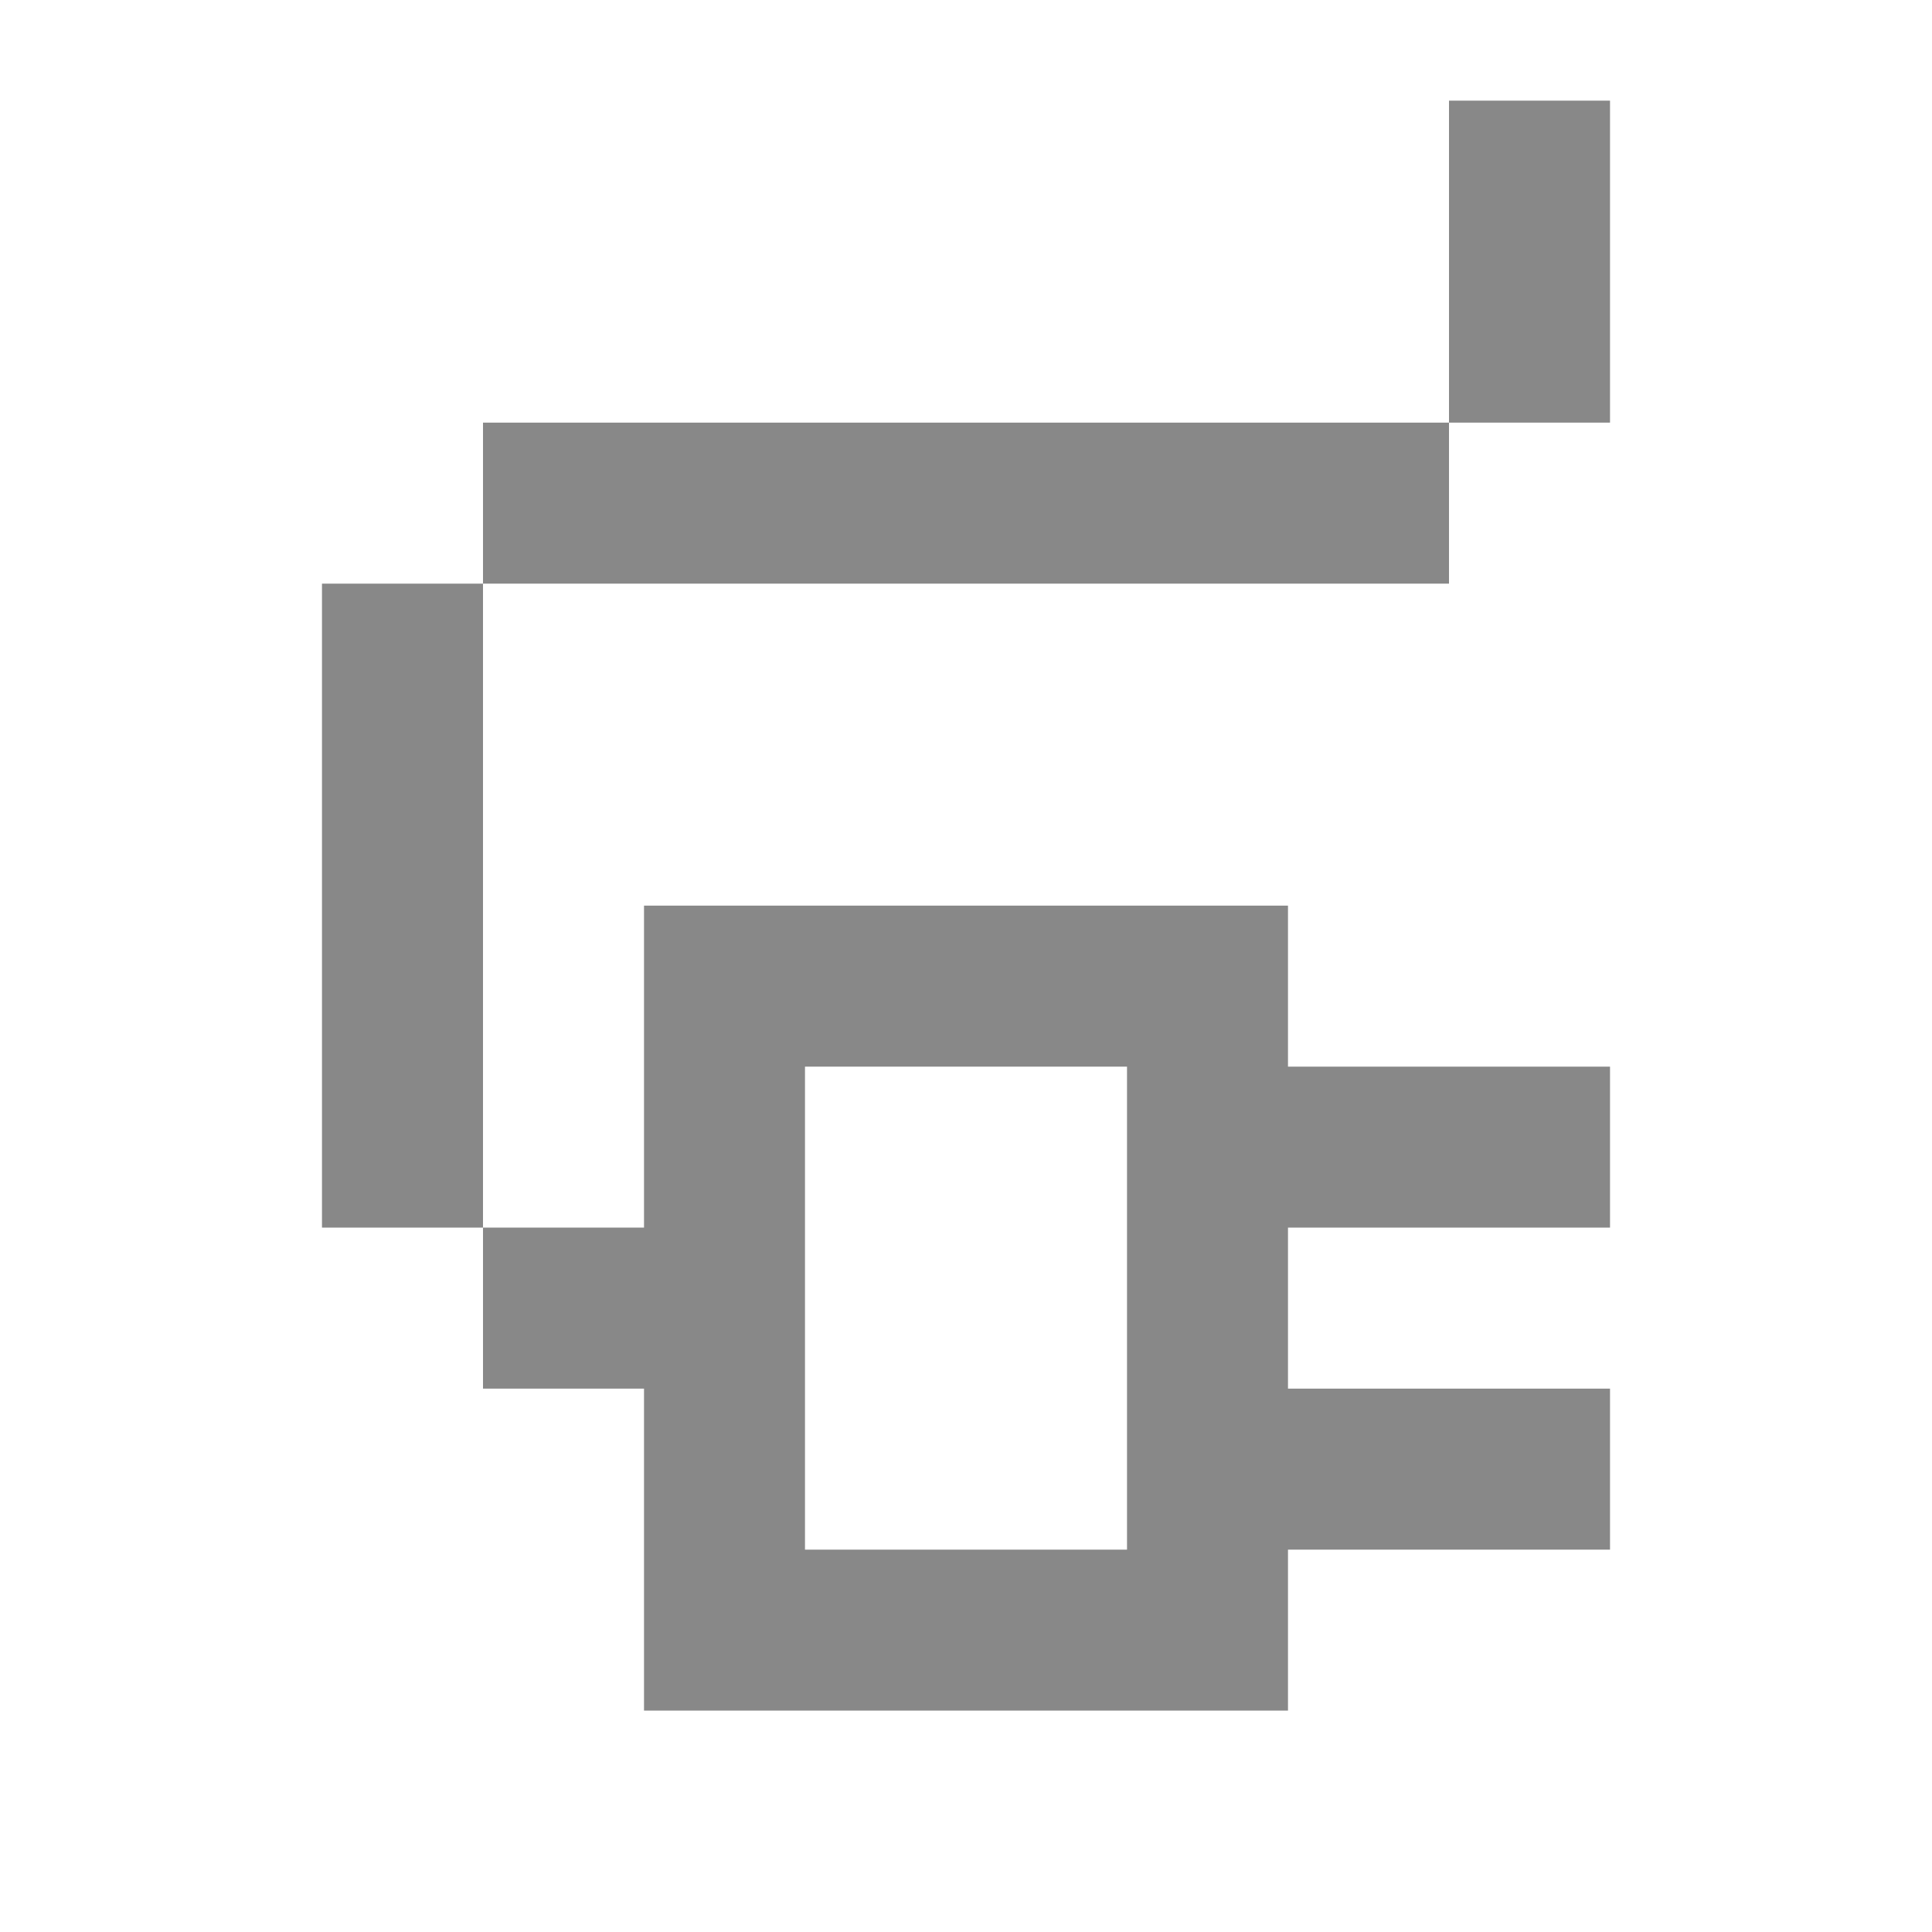
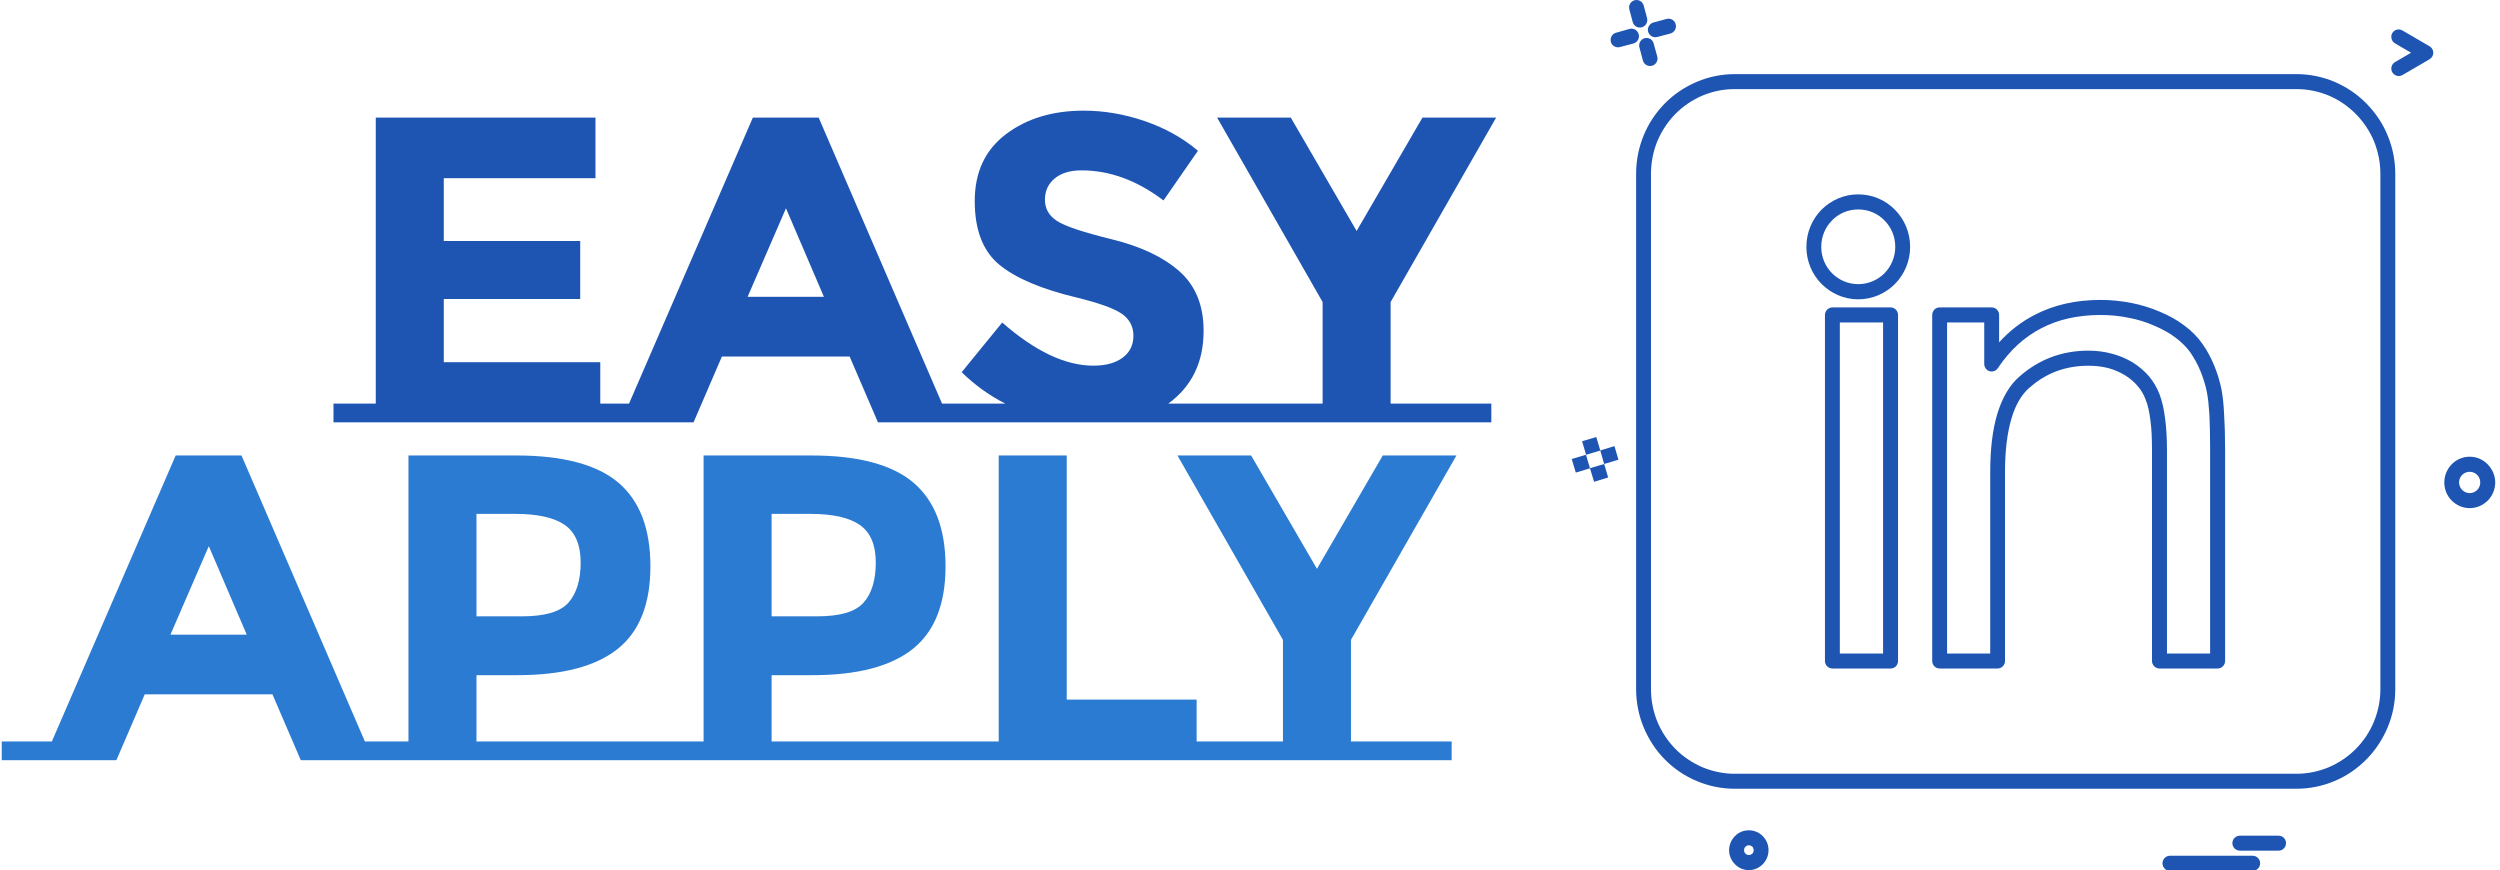
- <svg xmlns="http://www.w3.org/2000/svg" width="32" height="32" viewBox="0 0 32 32" fill="none">
-   <path d="M26.667 1.667H24V7H8V9.667H5.333V20.333H8V23H10.667V28.333H21.333V25.667H26.667V23H21.333V20.333H26.667V17.667H21.333V15H10.667V20.333H8V9.667H24V7H26.667V1.667ZM18.667 25.667H13.333V17.667H18.667V25.667Z" fill="#888888" />
+ <svg xmlns="http://www.w3.org/2000/svg" version="1.1" width="1000" height="348" viewBox="0 0 1000 348">
+   <g transform="matrix(1,0,0,1,-0.6060606,0.1662707)">
+     <svg viewBox="0 0 396 138" data-background-color="#ffffff" preserveAspectRatio="xMidYMid meet" height="348" width="1000">
+       <g id="tight-bounds" transform="matrix(1,0,0,1,0.24,-0.06593493)">
+         <svg viewBox="0 0 395.52 138.132" height="138.132" width="395.52">
+           <g>
+             <svg viewBox="0 0 659.958 230.484" height="138.132" width="395.52">
+               <g transform="matrix(1,0,0,1,0,23.38486)">
+                 <svg viewBox="0 0 395.52 183.715" height="183.715" width="395.52">
+                   <g>
+                     <svg viewBox="0 0 395.52 183.715" height="183.715" width="395.52">
+                       <g>
+                         <svg viewBox="0 0 395.52 183.715" height="183.715" width="395.52">
+                           <g transform="matrix(1,0,0,1,0,0)">
+                             <svg width="395.52" viewBox="-5.1 -35.75 171.4 74.5" height="183.715" data-palette-color="#1e55b3">
+                               <svg />
+                               <svg />
+                               <g class="undefined-text-0" data-fill-palette-color="primary" id="text-0">
+                                 <path transform="translate(33.5,0)" d="M-0.55-2.15h4.85v-32.8h25.2v6.95h-17.4v7.2h15.65v6.65h-15.65v7.25h17.95v4.75h4.85v2.15h-35.45zM69.25-2.15h5.8v2.15h-13.15l-3.25-7.55h-14.65l-3.25 7.55h-13.15v-2.15h5.75l14.2-32.8h7.55zM55.7-14.4l-4.35-10.15-4.4 10.15zM95.2-2.15h6.4v2.15h-31.9v-2.15h6.8c-1.833-0.933-3.5-2.133-5-3.6v0l4.65-5.7c3.767 3.3 7.25 4.95 10.45 4.95v0c1.433 0 2.56-0.31 3.38-0.93 0.813-0.613 1.22-1.447 1.22-2.5 0-1.047-0.433-1.88-1.3-2.5-0.867-0.613-2.583-1.237-5.15-1.87v0c-4.067-0.967-7.04-2.223-8.92-3.77-1.887-1.553-2.83-3.99-2.83-7.31 0-3.313 1.193-5.87 3.58-7.67 2.38-1.8 5.353-2.7 8.92-2.7v0c2.333 0 4.667 0.4 7 1.2 2.333 0.8 4.367 1.933 6.1 3.4v0l-3.95 5.7c-3.033-2.3-6.167-3.45-9.4-3.45v0c-1.3 0-2.323 0.307-3.07 0.92-0.753 0.62-1.13 1.437-1.13 2.45 0 1.02 0.46 1.83 1.38 2.43 0.913 0.6 3.03 1.307 6.35 2.12 3.313 0.82 5.887 2.047 7.72 3.68 1.833 1.633 2.75 3.9 2.75 6.8v0c0 3.6-1.35 6.383-4.05 8.35zM120.7-2.15h11.55v2.15h-30.9v-2.15h11.55v-11.65l-12.1-21.15h8.45l7.55 13 7.55-13h8.45l-12.1 21.15z" fill="#1e55b3" fill-rule="nonzero" stroke="none" stroke-width="1" stroke-linecap="butt" stroke-linejoin="miter" stroke-miterlimit="10" stroke-dasharray="" stroke-dashoffset="0" font-family="none" font-weight="none" font-size="none" text-anchor="none" style="mix-blend-mode: normal" data-fill-palette-color="primary" opacity="1" />
+                                 <path transform="translate(0,38.75)" d="M36.55-2.15h5.8v2.15h-13.15l-3.25-7.55h-14.65l-3.25 7.55h-13.15v-2.15h5.75l14.2-32.8h7.55zM23-14.4l-4.35-10.15-4.4 10.15zM49.35-2.15h21.75v2.15h-34.4v-2.15h4.85v-32.8h12.35c5.367 0 9.277 1.04 11.73 3.12 2.447 2.087 3.67 5.287 3.67 9.6 0 4.32-1.257 7.48-3.77 9.48-2.52 2-6.363 3-11.53 3v0h-4.65zM54.6-16.5c2.6 0 4.367-0.523 5.3-1.57 0.933-1.053 1.4-2.59 1.4-4.61 0-2.013-0.607-3.447-1.82-4.3-1.22-0.847-3.113-1.27-5.68-1.27v0h-4.45v11.75zM83.2-2.15h21.75v2.15h-34.4v-2.15h4.85v-32.8h12.35c5.367 0 9.273 1.04 11.72 3.12 2.453 2.087 3.68 5.287 3.68 9.6 0 4.32-1.257 7.48-3.77 9.48-2.52 2-6.363 3-11.53 3v0h-4.65zM88.45-16.5c2.6 0 4.367-0.523 5.3-1.57 0.933-1.053 1.4-2.59 1.4-4.61 0-2.013-0.61-3.447-1.83-4.3-1.213-0.847-3.103-1.27-5.67-1.27v0h-4.45v11.75zM131.95-2.15h4.85v2.15h-32.4v-2.15h4.85v-32.8h7.8v28h14.9zM149.65-2.15h11.55v2.15h-30.9v-2.15h11.55v-11.65l-12.1-21.15h8.45l7.55 13 7.55-13h8.45l-12.1 21.15z" fill="#2a7bd1" fill-rule="nonzero" stroke="none" stroke-width="1" stroke-linecap="butt" stroke-linejoin="miter" stroke-miterlimit="10" stroke-dasharray="" stroke-dashoffset="0" font-family="none" font-weight="none" font-size="none" text-anchor="none" style="mix-blend-mode: normal" data-fill-palette-color="secondary" opacity="1" />
+                               </g>
+                             </svg>
+                           </g>
+                         </svg>
+                       </g>
+                     </svg>
+                   </g>
+                 </svg>
+               </g>
+               <g transform="matrix(1,0,0,1,415.5265,0)">
+                 <svg viewBox="0 0 244.431 230.484" height="230.484" width="244.431">
+                   <g>
+                     <svg version="1.1" x="0" y="0" viewBox="16 29.694 480 452.612" style="enable-background:new 0 0 512 512;" xml:space="preserve" height="230.484" width="244.431" class="icon-icon-0" data-fill-palette-color="accent" id="icon-0">
+                       <g fill="#1e55b3" data-fill-palette-color="accent">
+                         <g fill="#1e55b3" data-fill-palette-color="accent">
+                           <g fill="#1e55b3" data-fill-palette-color="accent">
+                             <g fill="#1e55b3" data-fill-palette-color="accent">
+                               <path d="M488.215 280.456c0-1.556-0.572-2.959-1.612-3.943-0.983-0.988-2.382-1.611-3.893-1.611-1.45 0-2.854 0.623-3.842 1.556-1.034 1.04-1.657 2.443-1.657 3.999 0 1.506 0.623 2.905 1.657 3.944 0.988 0.932 2.392 1.606 3.842 1.606 1.511 0 2.909-0.675 3.893-1.606C487.643 283.361 488.215 281.962 488.215 280.456zM492.158 271.114c2.336 2.438 3.842 5.708 3.842 9.342 0 3.635-1.506 7.005-3.893 9.443l-0.158 0.106c-2.387 2.336-5.605 3.786-9.239 3.786-3.629 0-6.903-1.505-9.286-3.893l-0.162-0.152c-2.331-2.387-3.73-5.712-3.73-9.291 0-3.685 1.5-7.01 3.837-9.448l0.157-0.156c2.388-2.332 5.605-3.786 9.185-3.786 3.69 0 6.954 1.505 9.347 3.942L492.158 271.114z" fill="#1e55b3" data-fill-palette-color="accent" />
+                               <path d="M461.848 53.74c1.865 1.09 2.494 3.426 1.449 5.297-0.359 0.624-0.826 1.09-1.449 1.455l-14.066 8.201c-1.869 1.09-4.201 0.411-5.297-1.455-1.033-1.82-0.414-4.207 1.455-5.297l8.308-4.825-8.308-4.881c-1.869-1.034-2.488-3.477-1.455-5.342 1.096-1.87 3.428-2.443 5.297-1.348L461.848 53.74z" fill="#1e55b3" data-fill-palette-color="accent" />
+                               <path d="M383.425 464.038c2.124 0 3.837 1.713 3.837 3.893 0 2.124-1.713 3.894-3.837 3.894h-20.143c-2.129 0-3.894-1.77-3.894-3.894 0-2.18 1.765-3.893 3.894-3.893H383.425z" fill="#1e55b3" data-fill-palette-color="accent" />
+                               <path d="M369.979 474.47c2.072 0 3.842 1.764 3.842 3.943 0 2.129-1.77 3.893-3.842 3.893h-43.029c-2.179 0-3.893-1.764-3.893-3.893 0-2.18 1.714-3.943 3.893-3.943H369.979z" fill="#1e55b3" data-fill-palette-color="accent" />
+                               <path d="M260.049 200.316c-8.825 4.567-16.352 11.419-22.475 20.604-0.674 1.146-1.921 1.871-3.27 1.871-2.182 0-3.893-1.764-3.893-3.943v-21.542h-19.31v172.06h22.421v-94.256c0-11.937 1.194-21.953 3.634-30.154 1.921-6.336 4.567-11.627 7.94-15.834 1.143-1.399 2.387-2.646 3.685-3.787 5.086-4.465 10.589-7.785 16.506-10.016 5.915-2.235 12.404-3.376 19.205-3.376 4.309 0 8.354 0.517 12.195 1.556 3.843 0.988 7.371 2.494 10.645 4.415l0.254 0.152c3.273 2.078 6.128 4.465 8.465 7.218 2.28 2.747 4.15 5.864 5.449 9.291l0.05 0.101c1.247 3.32 2.286 7.578 2.854 12.51 0.678 4.876 0.988 10.431 0.988 16.818v105.361h22.418V262.808c0-6.954-0.152-12.819-0.359-17.543-0.311-4.825-0.725-8.616-1.247-11.369-0.776-4.045-1.972-7.836-3.422-11.364-1.46-3.477-3.224-6.695-5.246-9.656-1.972-2.747-4.567-5.342-7.628-7.628-3.062-2.388-6.752-4.41-11.004-6.229-4.202-1.866-8.668-3.27-13.392-4.151-4.617-0.988-9.499-1.455-14.634-1.455C279.147 193.412 268.873 195.699 260.049 200.316zM238.145 207.635c5.398-5.971 11.523-10.69 18.374-14.223 9.962-5.241 21.489-7.836 34.363-7.836 5.551 0 10.948 0.573 16.139 1.607 5.141 0.988 10.122 2.595 14.896 4.623 4.775 2.022 9.028 4.41 12.611 7.162 3.735 2.752 6.797 5.915 9.291 9.448 2.388 3.371 4.41 7.162 6.072 11.156 1.662 3.943 2.96 8.252 3.893 12.768v0.056c0.573 3.006 1.039 7.212 1.297 12.454 0.315 5.14 0.518 11.105 0.518 17.958v110.451c0 2.129-1.764 3.893-3.893 3.893h-30.203c-2.129 0-3.894-1.764-3.894-3.893V264.004c0-6.18-0.208-11.42-0.831-15.835-0.521-4.303-1.297-7.886-2.438-10.639l-0.051-0.208c-0.989-2.595-2.337-4.927-4.157-7.005-1.764-2.078-3.994-4-6.589-5.606l-0.102-0.051c-2.701-1.612-5.555-2.854-8.668-3.685-3.172-0.781-6.543-1.197-10.279-1.197-5.92 0-11.42 0.989-16.503 2.854-5.09 1.921-9.813 4.775-14.018 8.566h-0.104c-4.098 3.634-7.212 8.926-9.288 15.987-2.233 7.471-3.376 16.818-3.376 27.923v98.149c0 2.129-1.71 3.893-3.893 3.893H207.21c-2.129 0-3.842-1.764-3.842-3.893V193.412c0-2.179 1.713-3.943 3.842-3.943h27.095c2.126 0 3.84 1.764 3.84 3.943V207.635z" fill="#1e55b3" data-fill-palette-color="accent" />
+                               <path d="M177.832 369.365v-172.06h-22.475v172.06H177.832zM185.618 193.412v179.847c0 2.129-1.713 3.893-3.893 3.893h-30.207c-2.129 0-3.893-1.764-3.893-3.893V193.412c0-2.179 1.764-3.943 3.893-3.943h30.207C183.905 189.469 185.618 191.233 185.618 193.412z" fill="#1e55b3" data-fill-palette-color="accent" />
+                               <path d="M184.166 158.018c0-5.454-2.129-10.279-5.606-13.756-3.477-3.584-8.305-5.708-13.65-5.708-5.244 0-9.965 2.073-13.445 5.5l-0.154 0.208c-3.477 3.477-5.606 8.302-5.606 13.756 0 5.342 2.129 10.173 5.606 13.701 3.477 3.477 8.305 5.657 13.599 5.657 5.345 0 10.173-2.18 13.65-5.657C182.037 168.191 184.166 163.31 184.166 158.018zM184.008 138.707c4.881 4.932 7.889 11.734 7.889 19.312 0 7.471-3.008 14.324-7.889 19.256-4.825 4.876-11.625 7.993-19.099 7.993s-14.169-3.117-19.048-7.993c-4.881-4.932-7.889-11.785-7.889-19.256 0-7.578 3.008-14.38 7.836-19.312l0.208-0.208c4.932-4.825 11.575-7.786 18.894-7.786C172.383 130.713 179.079 133.724 184.008 138.707z" fill="#1e55b3" data-fill-palette-color="accent" />
+                               <path d="M100.859 464.246c1.767-1.871 4.362-3.011 7.215-3.011 2.803 0 5.398 1.14 7.215 3.011 1.868 1.865 3.011 4.46 3.011 7.313 0 2.859-1.143 5.455-3.011 7.319-1.817 1.871-4.412 3.063-7.215 3.063-2.854 0-5.449-1.191-7.215-3.063-1.868-1.864-3.062-4.46-3.062-7.319C97.798 468.706 98.992 466.111 100.859 464.246zM106.311 473.38c0.467 0.415 1.037 0.725 1.764 0.725 0.674 0 1.298-0.31 1.817-0.725 0.416-0.467 0.674-1.09 0.674-1.82 0-0.673-0.258-1.348-0.674-1.813-0.519-0.416-1.143-0.726-1.817-0.726-0.728 0-1.297 0.31-1.764 0.726-0.466 0.466-0.727 1.141-0.727 1.813C105.583 472.29 105.845 472.913 106.311 473.38z" fill="#1e55b3" data-fill-palette-color="accent" />
+                               <path d="M70.029 42.27c0.624 2.078-0.621 4.207-2.646 4.83l-6.954 1.815c-2.025 0.573-4.101-0.674-4.724-2.752-0.519-2.073 0.728-4.202 2.75-4.774l6.903-1.865C67.434 39.001 69.512 40.197 70.029 42.27z" fill="#1e55b3" data-fill-palette-color="accent" />
+                               <path d="M60.48 59.088c0.57 2.129-0.728 4.258-2.75 4.775-2.078 0.572-4.154-0.675-4.724-2.697l-1.817-6.853c-0.57-2.079 0.674-4.203 2.752-4.775 2.075-0.517 4.151 0.674 4.671 2.803L60.48 59.088z" fill="#1e55b3" data-fill-palette-color="accent" />
+                               <path d="M100.654 431.857h292.107c5.92 0 11.476-1.247 16.559-3.325 5.348-2.281 10.173-5.499 14.168-9.55 4.055-4.044 7.268-8.875 9.498-14.272 2.078-5.135 3.324-10.797 3.324-16.763v-268.03c0-5.916-1.246-11.623-3.324-16.813-2.23-5.347-5.499-10.173-9.498-14.223-3.995-3.999-8.77-7.319-14.111-9.549-5.14-2.129-10.695-3.325-16.615-3.325H100.654c-5.867 0-11.473 1.196-16.61 3.325-5.243 2.23-10.122 5.5-14.119 9.549s-7.212 8.926-9.445 14.273c-2.076 5.14-3.27 10.847-3.27 16.762v268.03c0 5.966 1.194 11.628 3.27 16.763 2.233 5.347 5.449 10.229 9.445 14.272 3.997 4.051 8.875 7.269 14.169 9.55C89.181 430.61 94.787 431.857 100.654 431.857zM392.762 439.643H100.654c-6.853 0-13.496-1.403-19.517-3.943-6.28-2.596-11.937-6.438-16.661-11.212-4.724-4.724-8.46-10.486-11.108-16.817-2.491-6.073-3.893-12.768-3.893-19.723v-268.03c0-6.954 1.401-13.65 3.893-19.773 2.595-6.331 6.384-11.988 11.108-16.767 4.724-4.775 10.38-8.561 16.661-11.207 6.021-2.544 12.664-3.949 19.517-3.949h292.107c6.954 0 13.498 1.404 19.57 3.949 6.279 2.646 11.886 6.432 16.609 11.207 4.725 4.779 8.617 10.436 11.161 16.767 2.54 6.123 3.944 12.819 3.944 19.773v268.03c0 7.005-1.404 13.649-3.944 19.773-2.651 6.28-6.437 12.043-11.161 16.767-4.724 4.774-10.33 8.616-16.609 11.212C406.26 438.239 399.615 439.643 392.762 439.643z" fill="#1e55b3" data-fill-palette-color="accent" />
+                               <path d="M55.186 39.107c0.519 2.073-0.728 4.252-2.75 4.774-2.129 0.568-4.205-0.73-4.724-2.752l-1.764-6.539c-0.52-2.128 0.674-4.207 2.75-4.774 2.025-0.522 4.205 0.674 4.724 2.803L55.186 39.107z" fill="#1e55b3" data-fill-palette-color="accent" />
+                               <path d="M50.827 47.516c0.57 2.022-0.677 4.202-2.699 4.775l-7.061 1.865c-2.022 0.573-4.202-0.674-4.721-2.696-0.52-2.129 0.674-4.258 2.75-4.775l7.007-1.972C48.178 44.191 50.254 45.387 50.827 47.516z" fill="#1e55b3" data-fill-palette-color="accent" />
+                               <polygon points="40.289,268.621 32.868,270.852 30.843,263.847 30.843,263.796 38.213,261.561     " fill="#1e55b3" data-fill-palette-color="accent" />
+                               <polygon points="34.944,277.861 27.625,280.092 25.496,273.087 25.496,273.03 32.868,270.852     " fill="#1e55b3" data-fill-palette-color="accent" />
+                               <polygon points="30.843,263.796 30.843,263.847 23.474,266.077 21.398,259.021 28.768,256.842     " fill="#1e55b3" data-fill-palette-color="accent" />
+                               <polygon points="23.42,266.077 25.496,273.03 25.496,273.087 18.126,275.316 16,268.256 23.42,266.026     " fill="#1e55b3" data-fill-palette-color="accent" />
+                             </g>
+                           </g>
+                         </g>
+                       </g>
+                     </svg>
+                   </g>
+                 </svg>
+               </g>
+             </svg>
+           </g>
+           <defs />
+         </svg>
+         <rect width="395.52" height="138.132" fill="none" stroke="none" visibility="hidden" />
+       </g>
+     </svg>
+   </g>
</svg>
